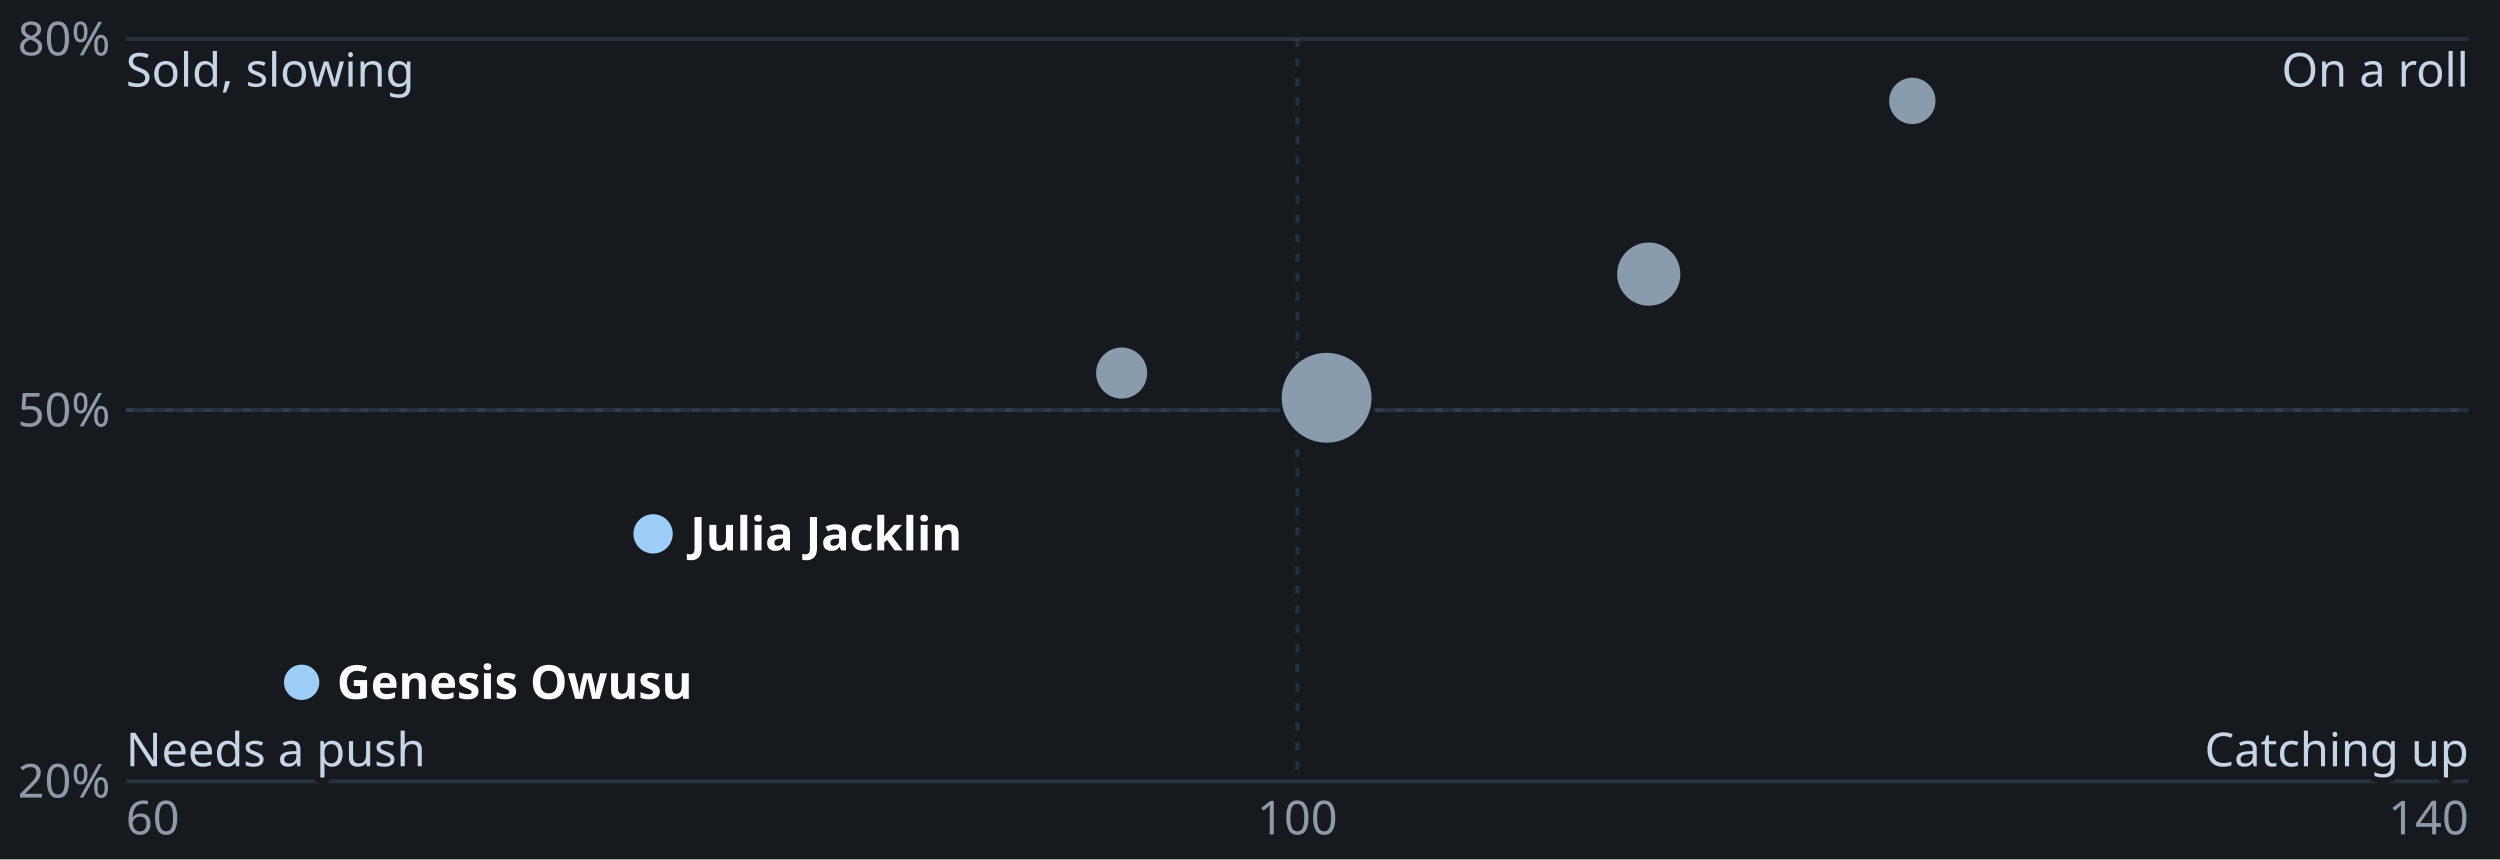
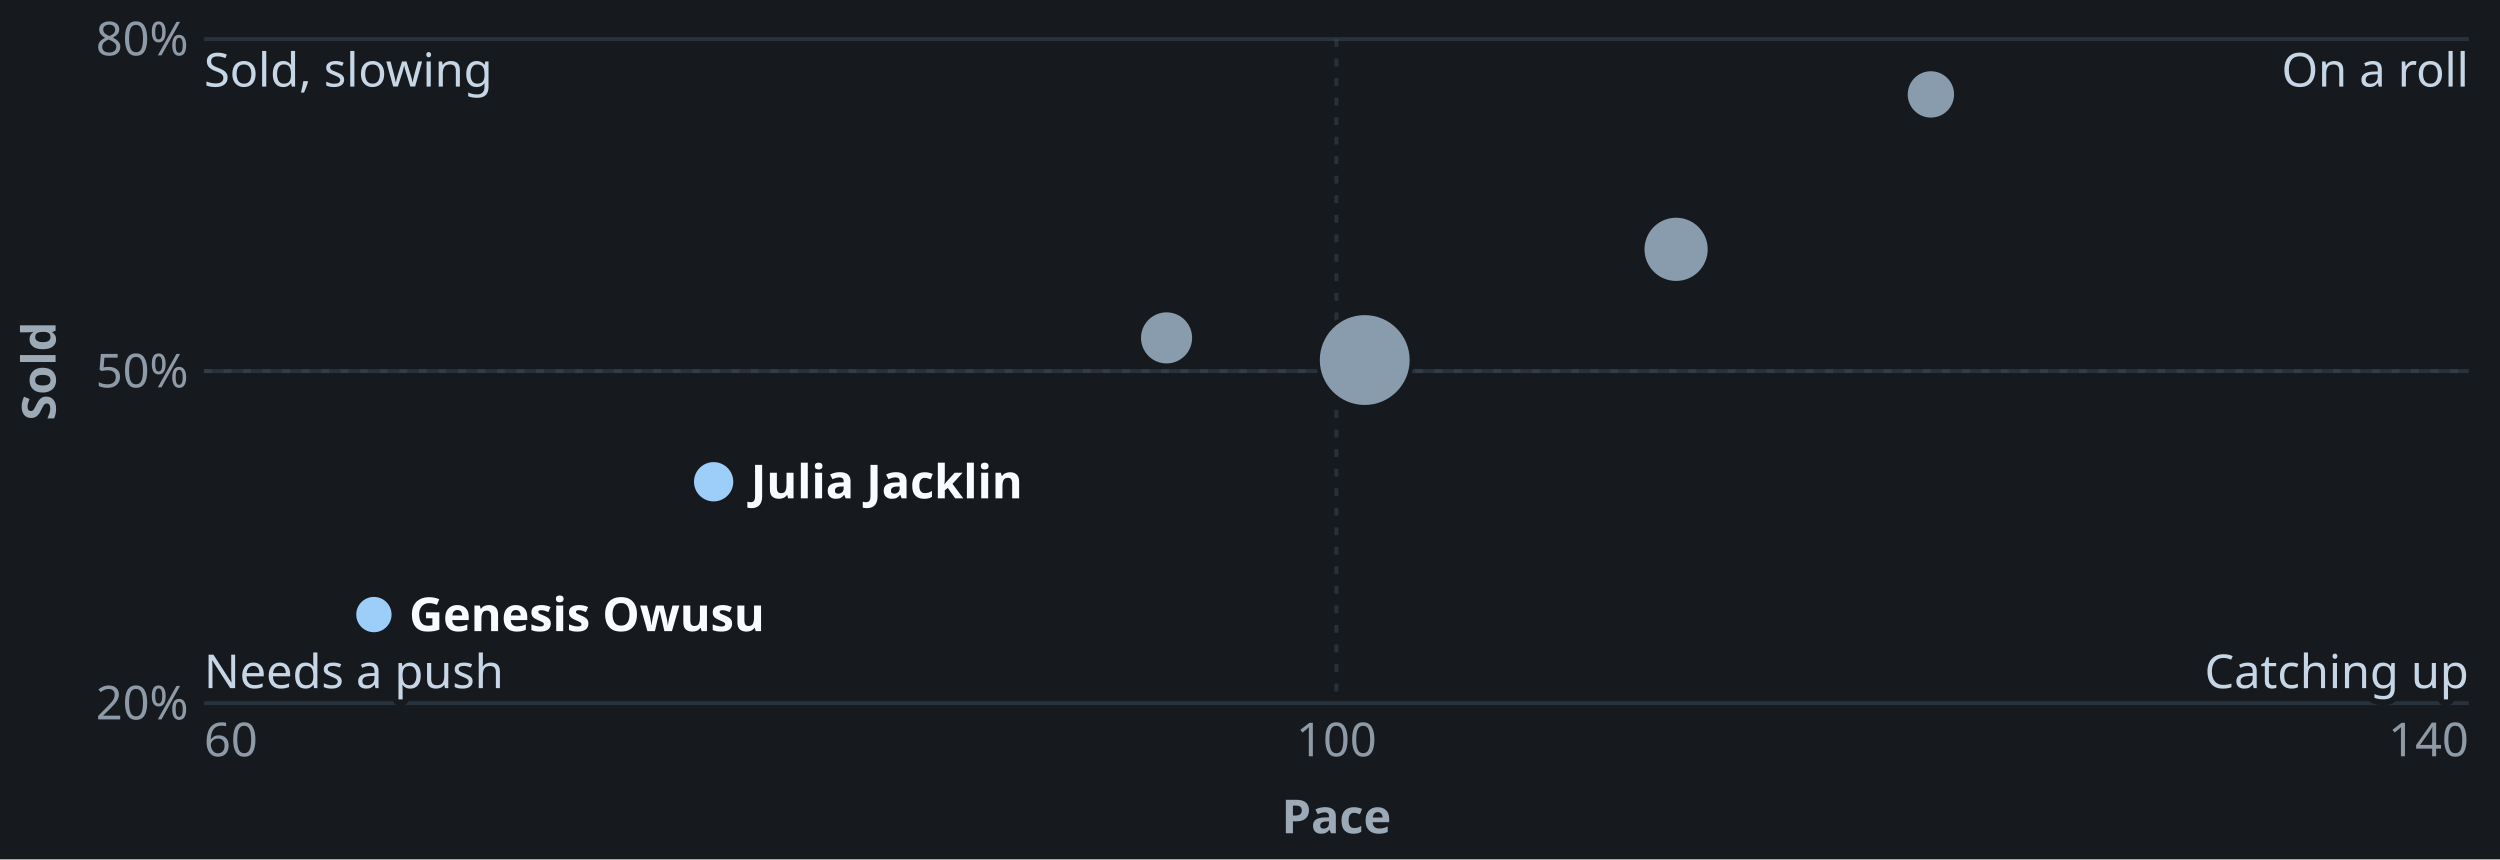
<svg xmlns="http://www.w3.org/2000/svg" class="ts-chart" width="640" height="220" viewBox="0 0 640 220" role="img" aria-roledescription="chart" aria-label="Julia Jacklin and Genesis Owusu are behind on pace and sales" style="font-family:Intermission,system-ui,sans-serif;font-size:12px;font-variant-numeric:tabular-nums;color:#c6d6e6;background:#161a1e;display:block;overflow:visible">
  <style>[data-ts-key^="label-"]{paint-order:stroke;stroke:#161a1e;stroke-width:3px;stroke-linejoin:round}</style>
  <rect x="0" y="0" width="640" height="220" fill="#161a1e" />
  <g data-ts-key="grid" class="ts-chart__grid" aria-hidden="true" stroke="#28323c" stroke-opacity="0.11" stroke-width="1">
-     <line data-ts-key="y-grid:number:0.2" stroke="#28323c" stroke-opacity="1" x1="32.24" y1="200" x2="632" y2="200" />
-     <line data-ts-key="y-grid:number:0.5" stroke="#28323c" stroke-opacity="1" x1="32.24" y1="105" x2="632" y2="105" />
-     <line data-ts-key="y-grid:number:0.8" stroke="#28323c" stroke-opacity="1" x1="32.24" y1="10" x2="632" y2="10" />
+     <line data-ts-key="y-grid:number:0.2" stroke="#28323c" stroke-opacity="1" x1="52.24" y1="180" x2="632" y2="180" />
+     <line data-ts-key="y-grid:number:0.5" stroke="#28323c" stroke-opacity="1" x1="52.24" y1="95" x2="632" y2="95" />
+     <line data-ts-key="y-grid:number:0.8" stroke="#28323c" stroke-opacity="1" x1="52.24" y1="10" x2="632" y2="10" />
  </g>
  <g data-ts-key="marks" class="ts-chart__marks">
    <g data-ts-key="quadrant-x" class="ts-chart__rule ts-chart__rule-x" aria-hidden="true">
-       <line data-ts-key="quadrant-x:number:100:0" stroke="#3a4957" stroke-opacity="0.5" stroke-width="1" stroke-dasharray="2 3" x1="332.12" y1="10" x2="332.12" y2="200" />
+       <line data-ts-key="quadrant-x:number:100:0" stroke="#3a4957" stroke-opacity="0.5" stroke-width="1" stroke-dasharray="2 3" x1="342.12" y1="10" x2="342.12" y2="180" />
    </g>
    <g data-ts-key="quadrant-y" class="ts-chart__rule ts-chart__rule-y" aria-hidden="true">
-       <line data-ts-key="quadrant-y:number:0.5:0" stroke="#3a4957" stroke-opacity="0.5" stroke-width="1" stroke-dasharray="2 3" x1="32.24" y1="105" x2="632" y2="105" />
+       <line data-ts-key="quadrant-y:number:0.5:0" stroke="#3a4957" stroke-opacity="0.5" stroke-width="1" stroke-dasharray="2 3" x1="52.24" y1="95" x2="632" y2="95" />
    </g>
    <g data-ts-key="label-quadrants" class="ts-chart__text" aria-hidden="true">
-       <text data-ts-key="label-quadrants:object:null:string:26:[&quot;number:60&quot;,&quot;number:0.8&quot;]" fill="#c6d6e6" x="32.24" y="18" text-anchor="start" dominant-baseline="middle" font-size="12" font-family="inherit">Sold, slowing</text>
+       <text data-ts-key="label-quadrants:object:null:string:26:[&quot;number:60&quot;,&quot;number:0.8&quot;]" fill="#c6d6e6" x="52.24" y="18" text-anchor="start" dominant-baseline="middle" font-size="12" font-family="inherit">Sold, slowing</text>
      <text data-ts-key="label-quadrants:object:null:string:27:[&quot;number:140&quot;,&quot;number:0.8&quot;]" fill="#c6d6e6" x="632" y="18" text-anchor="end" dominant-baseline="middle" font-size="12" font-family="inherit">On a roll</text>
-       <text data-ts-key="label-quadrants:object:null:string:26:[&quot;number:60&quot;,&quot;number:0.2&quot;]" fill="#c6d6e6" x="32.24" y="192" text-anchor="start" dominant-baseline="middle" font-size="12" font-family="inherit">Needs a push</text>
-       <text data-ts-key="label-quadrants:object:null:string:27:[&quot;number:140&quot;,&quot;number:0.2&quot;]" fill="#c6d6e6" x="632" y="192" text-anchor="end" dominant-baseline="middle" font-size="12" font-family="inherit">Catching up</text>
+       <text data-ts-key="label-quadrants:object:null:string:26:[&quot;number:60&quot;,&quot;number:0.2&quot;]" fill="#c6d6e6" x="52.24" y="172" text-anchor="start" dominant-baseline="middle" font-size="12" font-family="inherit">Needs a push</text>
+       <text data-ts-key="label-quadrants:object:null:string:27:[&quot;number:140&quot;,&quot;number:0.2&quot;]" fill="#c6d6e6" x="632" y="172" text-anchor="end" dominant-baseline="middle" font-size="12" font-family="inherit">Catching up</text>
    </g>
    <g data-ts-key="series-2" class="ts-chart__dot" aria-hidden="true">
-       <circle data-ts-key="series-2:string:6:points:number:0" fill="#899cae" stroke="#161a1e" stroke-width="1" cx="422.08" cy="70.17" r="8.59" />
-       <circle data-ts-key="series-2:string:6:points:number:1" fill="#899cae" stroke="#161a1e" stroke-width="1" cx="339.62" cy="101.83" r="12" />
-       <circle data-ts-key="series-2:string:6:points:number:2" fill="#899cae" stroke="#161a1e" stroke-width="1" cx="489.56" cy="25.83" r="6.43" />
-       <circle data-ts-key="series-2:string:6:points:number:3" fill="#899cae" stroke="#161a1e" stroke-width="1" cx="287.14" cy="95.5" r="7.04" />
+       <circle data-ts-key="series-2:string:6:points:number:0" fill="#899cae" stroke="#161a1e" stroke-width="1" cx="429.08" cy="63.83" r="8.59" />
+       <circle data-ts-key="series-2:string:6:points:number:1" fill="#899cae" stroke="#161a1e" stroke-width="1" cx="349.37" cy="92.17" r="12" />
+       <circle data-ts-key="series-2:string:6:points:number:2" fill="#899cae" stroke="#161a1e" stroke-width="1" cx="494.31" cy="24.17" r="6.43" />
+       <circle data-ts-key="series-2:string:6:points:number:3" fill="#899cae" stroke="#161a1e" stroke-width="1" cx="298.64" cy="86.5" r="7.04" />
    </g>
    <g data-ts-key="series-1" class="ts-chart__dot" aria-hidden="true">
-       <circle data-ts-key="series-1:string:6:points:number:4" fill="#9dcdf9" stroke="#161a1e" stroke-width="1" cx="167.19" cy="136.67" r="5.53" />
-       <circle data-ts-key="series-1:string:6:points:number:5" fill="#9dcdf9" stroke="#161a1e" stroke-width="1" cx="77.22" cy="174.67" r="5.02" />
+       <circle data-ts-key="series-1:string:6:points:number:4" fill="#9dcdf9" stroke="#161a1e" stroke-width="1" cx="182.69" cy="123.33" r="5.53" />
+       <circle data-ts-key="series-1:string:6:points:number:5" fill="#9dcdf9" stroke="#161a1e" stroke-width="1" cx="95.72" cy="157.33" r="5.02" />
    </g>
    <g data-ts-key="label-points" class="ts-chart__text" aria-hidden="true">
-       <text data-ts-key="label-points:object:null:number:4" fill="#fafcff" x="176.72" y="136.67" text-anchor="start" dominant-baseline="middle" font-size="12" font-weight="600" font-family="inherit">Julia Jacklin</text>
-       <text data-ts-key="label-points:object:null:number:5" fill="#fafcff" x="86.24" y="174.67" text-anchor="start" dominant-baseline="middle" font-size="12" font-weight="600" font-family="inherit">Genesis Owusu</text>
+       <text data-ts-key="label-points:object:null:number:4" fill="#fafcff" x="192.22" y="123.33" text-anchor="start" dominant-baseline="middle" font-size="12" font-weight="600" font-family="inherit">Julia Jacklin</text>
+       <text data-ts-key="label-points:object:null:number:5" fill="#fafcff" x="104.74" y="157.33" text-anchor="start" dominant-baseline="middle" font-size="12" font-weight="600" font-family="inherit">Genesis Owusu</text>
    </g>
  </g>
  <g data-ts-key="axes" class="ts-chart__axes" aria-hidden="true">
-     <text data-ts-key="x-tick-label:number:60" fill="#c6d6e6" fill-opacity="0.68" x="32.24" y="213.6" text-anchor="start" font-size="12" font-family="inherit">60</text>
-     <text data-ts-key="x-tick-label:number:100" fill="#c6d6e6" fill-opacity="0.68" x="332.12" y="213.6" text-anchor="middle" font-size="12" font-family="inherit">100</text>
-     <text data-ts-key="x-tick-label:number:140" fill="#c6d6e6" fill-opacity="0.68" x="632" y="213.6" text-anchor="end" font-size="12" font-family="inherit">140</text>
-     <text data-ts-key="y-tick-label:number:0.2" fill="#c6d6e6" fill-opacity="0.68" x="28.24" y="200" text-anchor="end" dominant-baseline="middle" font-size="12" font-family="inherit">20%</text>
-     <text data-ts-key="y-tick-label:number:0.5" fill="#c6d6e6" fill-opacity="0.68" x="28.24" y="105" text-anchor="end" dominant-baseline="middle" font-size="12" font-family="inherit">50%</text>
-     <text data-ts-key="y-tick-label:number:0.8" fill="#c6d6e6" fill-opacity="0.68" x="28.24" y="10" text-anchor="end" dominant-baseline="middle" font-size="12" font-family="inherit">80%</text>
+     <text data-ts-key="x-tick-label:number:60" fill="#c6d6e6" fill-opacity="0.68" x="52.24" y="193.6" text-anchor="start" font-size="12" font-family="inherit">60</text>
+     <text data-ts-key="x-tick-label:number:100" fill="#c6d6e6" fill-opacity="0.68" x="342.12" y="193.6" text-anchor="middle" font-size="12" font-family="inherit">100</text>
+     <text data-ts-key="x-tick-label:number:140" fill="#c6d6e6" fill-opacity="0.68" x="632" y="193.6" text-anchor="end" font-size="12" font-family="inherit">140</text>
+     <text data-ts-key="x-label" fill="#c6d6e6" fill-opacity="0.76" x="342.12" y="204" text-anchor="middle" dominant-baseline="hanging" font-size="12" font-weight="600" font-family="inherit">Pace</text>
+     <text data-ts-key="y-tick-label:number:0.2" fill="#c6d6e6" fill-opacity="0.68" x="48.24" y="180" text-anchor="end" dominant-baseline="middle" font-size="12" font-family="inherit">20%</text>
+     <text data-ts-key="y-tick-label:number:0.5" fill="#c6d6e6" fill-opacity="0.68" x="48.24" y="95" text-anchor="end" dominant-baseline="middle" font-size="12" font-family="inherit">50%</text>
+     <text data-ts-key="y-tick-label:number:0.8" fill="#c6d6e6" fill-opacity="0.68" x="48.24" y="10" text-anchor="end" dominant-baseline="middle" font-size="12" font-family="inherit">80%</text>
+     <text data-ts-key="y-label" fill="#c6d6e6" fill-opacity="0.76" x="10" y="95" text-anchor="middle" dominant-baseline="middle" transform="rotate(-90 10 95)" font-size="12" font-weight="600" font-family="inherit">Sold</text>
  </g>
</svg>
